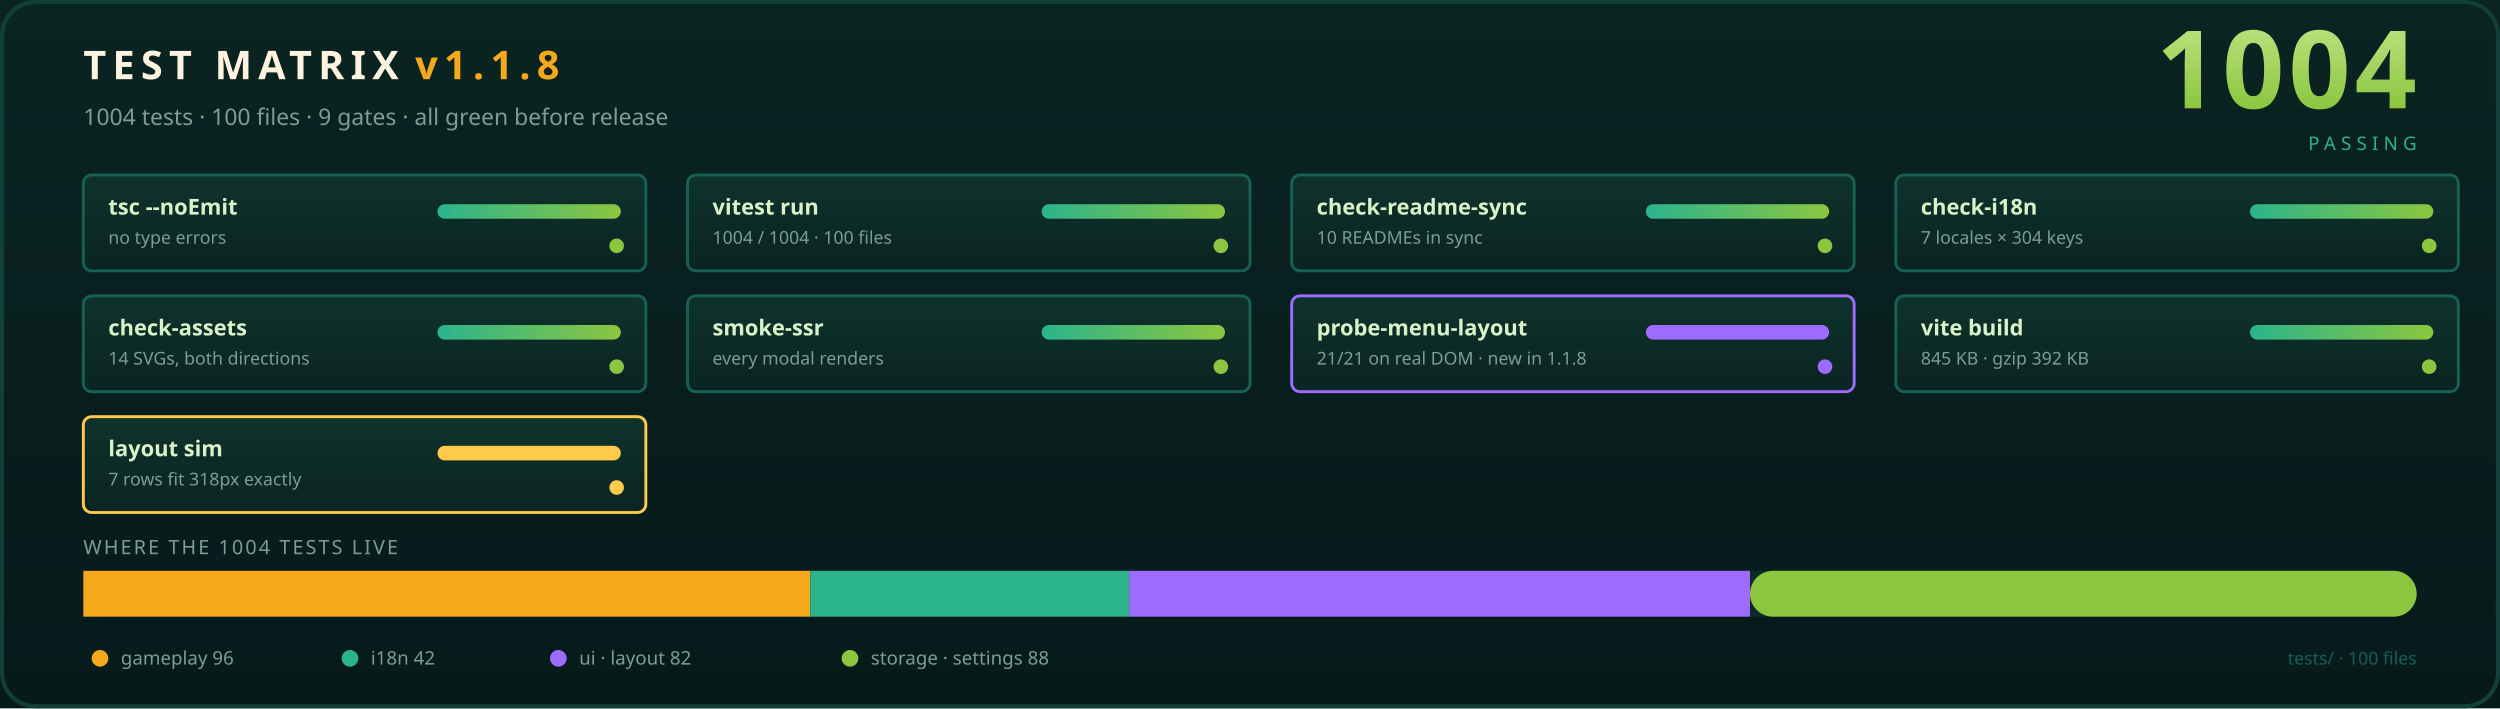
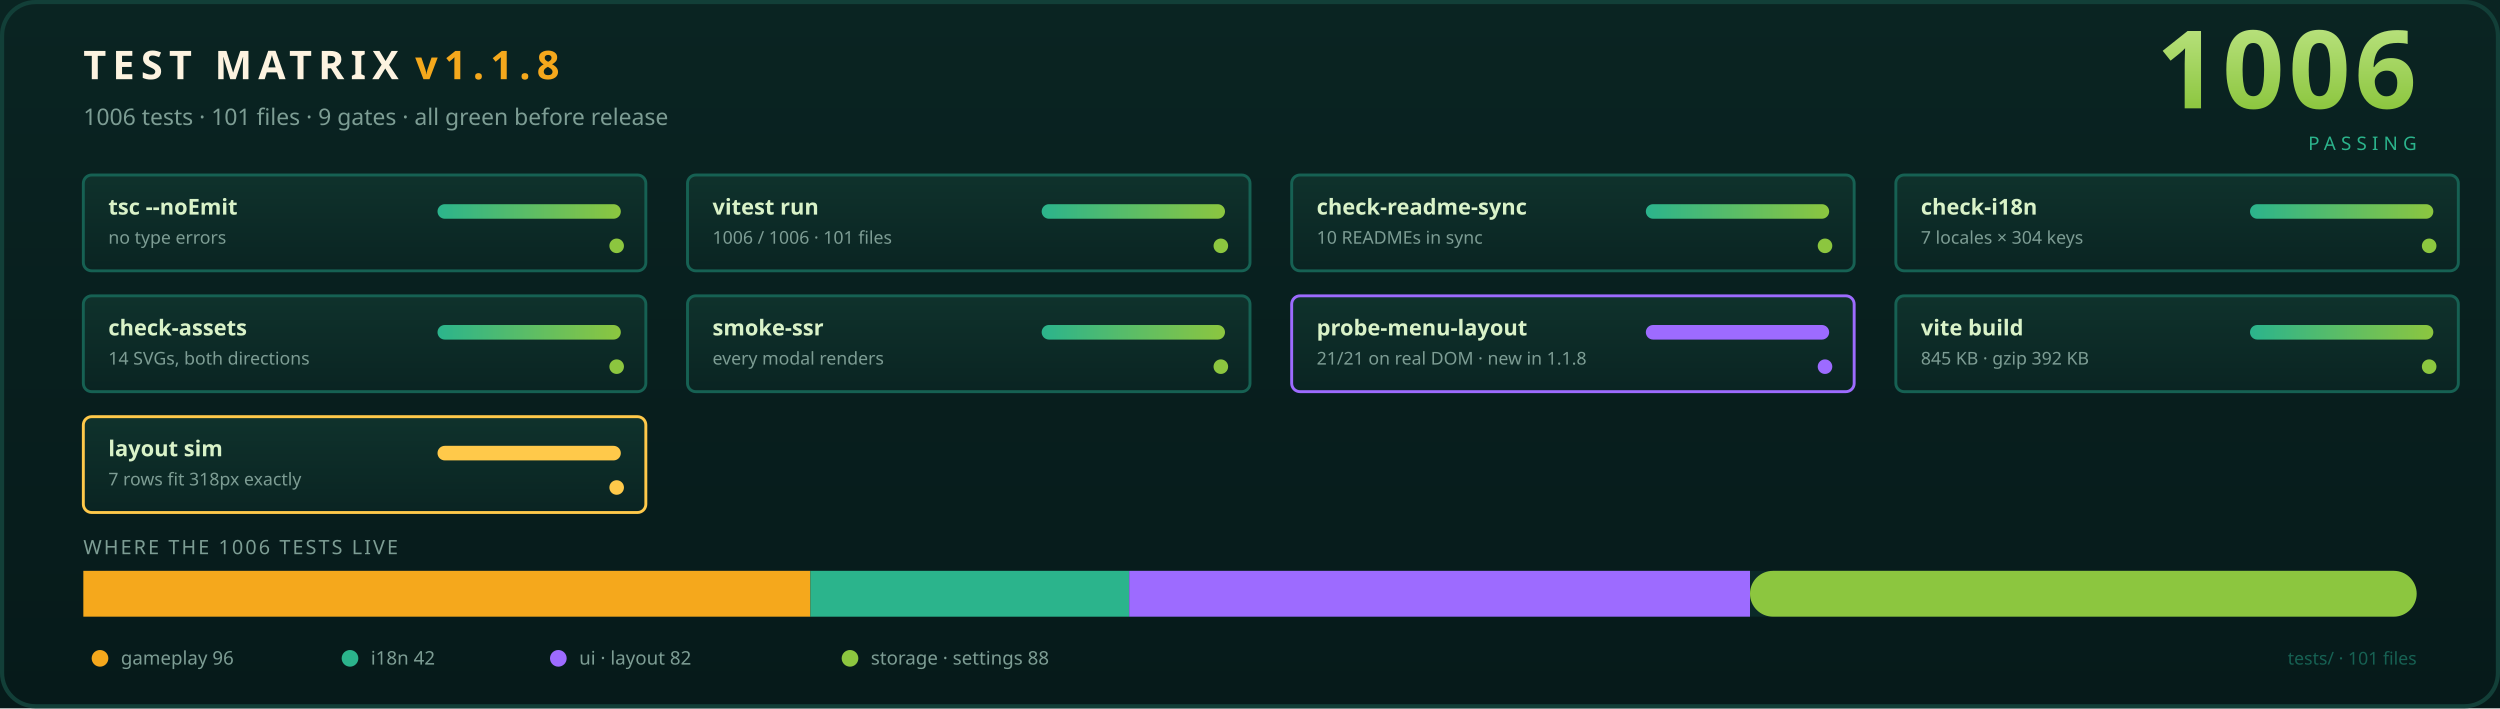
- <svg xmlns="http://www.w3.org/2000/svg" viewBox="0 0 1200 340" role="img" aria-label="Ma trận kiểm thử Lọ Chéo v1.1.8 — 1004 test trên 100 file, 9 cổng kiểm tra, phân bố theo nhóm (hoạt họa SMIL)">
+ <svg xmlns="http://www.w3.org/2000/svg" viewBox="0 0 1200 340" role="img" aria-label="Ma trận kiểm thử Lọ Chéo v1.1.8 — 1006 test trên 101 file, 9 cổng kiểm tra, phân bố theo nhóm (hoạt họa SMIL)">
  <defs>
    <filter id="tm-glow" x="-40%" y="-40%" width="180%" height="180%">
      <feGaussianBlur stdDeviation="4" result="b" />
      <feMerge>
        <feMergeNode in="b" />
        <feMergeNode in="SourceGraphic" />
      </feMerge>
    </filter>
    <linearGradient id="tmBg" x1="0" y1="0" x2="0" y2="1">
      <stop offset="0" stop-color="#0a2422" />
      <stop offset="1" stop-color="#061a1a" />
    </linearGradient>
    <linearGradient id="tmCard" x1="0" y1="0" x2="0" y2="1">
      <stop offset="0" stop-color="#0f322c" />
      <stop offset="1" stop-color="#0a2422" />
    </linearGradient>
    <linearGradient id="tmBar" x1="0" y1="0" x2="1" y2="0">
      <stop offset="0" stop-color="#2bb48c" />
      <stop offset="1" stop-color="#8cc63f" />
    </linearGradient>
    <linearGradient id="tmBig" x1="0" y1="0" x2="0" y2="1">
      <stop offset="0" stop-color="#b6e07a" />
      <stop offset="1" stop-color="#8cc63f" />
    </linearGradient>
  </defs>
  <rect width="1200" height="340" fill="url(#tmBg)" />
  <rect x="1" y="1" width="1198" height="338" rx="16" fill="none" stroke="#123f38" stroke-width="2" />
  <text x="40" y="38" font-family="'Arial Black','Bungee',sans-serif" font-weight="900" font-size="19" letter-spacing="3" fill="#fdf3e0">TEST MATRIX <tspan fill="#f5a81c">v1.1.8</tspan>
  </text>
-   <text x="40" y="60" font-family="system-ui,sans-serif" font-size="11" fill="#7d9d94">1004 tests · 100 files · 9 gates · all green before release</text>
-   <text x="1160" y="52" text-anchor="end" font-family="'Arial Black','Bungee',sans-serif" font-weight="900" font-size="52" fill="url(#tmBig)" letter-spacing="2">1004</text>
+   <text x="40" y="60" font-family="system-ui,sans-serif" font-size="11" fill="#7d9d94">1006 tests · 101 files · 9 gates · all green before release</text>
+   <text x="1160" y="52" text-anchor="end" font-family="'Arial Black','Bungee',sans-serif" font-weight="900" font-size="52" fill="url(#tmBig)" letter-spacing="2">1006</text>
  <text x="1160" y="72" text-anchor="end" font-family="system-ui,sans-serif" font-size="9" letter-spacing="2.5" fill="#2bb48c">PASSING</text>
  <g font-family="system-ui,sans-serif">
    <g transform="translate(40,84)">
      <rect width="270" height="46" rx="4" fill="url(#tmCard)" stroke="#166153" stroke-width="1.4" />
      <text x="12" y="19" font-size="10.5" fill="#d9f2c8" font-weight="700">tsc --noEmit</text>
      <text x="12" y="33" font-size="8.5" fill="#7d9d94">no type errors</text>
      <rect x="170" y="14" width="88" height="7" rx="3.5" fill="#0b2a28" />
      <rect x="170" y="14" width="88" height="7" rx="3.5" fill="url(#tmBar)">
        <animate attributeName="opacity" values="0.6;1;1;0.6" dur="9s" repeatCount="indefinite" />
      </rect>
      <circle cx="256" cy="34" r="3.5" fill="#8cc63f">
        <animate attributeName="opacity" values="1;0.3;1" dur="2.4s" repeatCount="indefinite" />
      </circle>
    </g>
    <g transform="translate(330,84)">
      <rect width="270" height="46" rx="4" fill="url(#tmCard)" stroke="#166153" stroke-width="1.4" />
      <text x="12" y="19" font-size="10.5" fill="#d9f2c8" font-weight="700">vitest run</text>
-       <text x="12" y="33" font-size="8.5" fill="#7d9d94">1004 / 1004 · 100 files</text>
+       <text x="12" y="33" font-size="8.5" fill="#7d9d94">1006 / 1006 · 101 files</text>
      <rect x="170" y="14" width="88" height="7" rx="3.5" fill="#0b2a28" />
      <rect x="170" y="14" width="88" height="7" rx="3.5" fill="url(#tmBar)">
        <animate attributeName="opacity" values="0.6;1;1;0.6" dur="9s" begin="0.6s" repeatCount="indefinite" />
      </rect>
      <circle cx="256" cy="34" r="3.5" fill="#8cc63f">
        <animate attributeName="opacity" values="1;0.3;1" dur="2.4s" begin="0.3s" repeatCount="indefinite" />
      </circle>
    </g>
    <g transform="translate(620,84)">
      <rect width="270" height="46" rx="4" fill="url(#tmCard)" stroke="#166153" stroke-width="1.4" />
      <text x="12" y="19" font-size="10.5" fill="#d9f2c8" font-weight="700">check-readme-sync</text>
      <text x="12" y="33" font-size="8.5" fill="#7d9d94">10 READMEs in sync</text>
      <rect x="170" y="14" width="88" height="7" rx="3.5" fill="#0b2a28" />
      <rect x="170" y="14" width="88" height="7" rx="3.5" fill="url(#tmBar)">
        <animate attributeName="opacity" values="0.6;1;1;0.6" dur="9s" begin="1.2s" repeatCount="indefinite" />
      </rect>
      <circle cx="256" cy="34" r="3.5" fill="#8cc63f">
        <animate attributeName="opacity" values="1;0.3;1" dur="2.4s" begin="0.6s" repeatCount="indefinite" />
      </circle>
    </g>
    <g transform="translate(910,84)">
      <rect width="270" height="46" rx="4" fill="url(#tmCard)" stroke="#166153" stroke-width="1.4" />
      <text x="12" y="19" font-size="10.5" fill="#d9f2c8" font-weight="700">check-i18n</text>
      <text x="12" y="33" font-size="8.5" fill="#7d9d94">7 locales × 304 keys</text>
      <rect x="170" y="14" width="88" height="7" rx="3.5" fill="#0b2a28" />
      <rect x="170" y="14" width="88" height="7" rx="3.5" fill="url(#tmBar)">
        <animate attributeName="opacity" values="0.6;1;1;0.6" dur="9s" begin="1.8s" repeatCount="indefinite" />
      </rect>
      <circle cx="256" cy="34" r="3.5" fill="#8cc63f">
        <animate attributeName="opacity" values="1;0.3;1" dur="2.4s" begin="0.9s" repeatCount="indefinite" />
      </circle>
    </g>
    <g transform="translate(40,142)">
      <rect width="270" height="46" rx="4" fill="url(#tmCard)" stroke="#166153" stroke-width="1.4" />
      <text x="12" y="19" font-size="10.5" fill="#d9f2c8" font-weight="700">check-assets</text>
      <text x="12" y="33" font-size="8.5" fill="#7d9d94">14 SVGs, both directions</text>
      <rect x="170" y="14" width="88" height="7" rx="3.5" fill="#0b2a28" />
      <rect x="170" y="14" width="88" height="7" rx="3.5" fill="url(#tmBar)">
        <animate attributeName="opacity" values="0.6;1;1;0.6" dur="9s" begin="2.4s" repeatCount="indefinite" />
      </rect>
      <circle cx="256" cy="34" r="3.5" fill="#8cc63f">
        <animate attributeName="opacity" values="1;0.3;1" dur="2.4s" begin="1.2s" repeatCount="indefinite" />
      </circle>
    </g>
    <g transform="translate(330,142)">
      <rect width="270" height="46" rx="4" fill="url(#tmCard)" stroke="#166153" stroke-width="1.4" />
      <text x="12" y="19" font-size="10.5" fill="#d9f2c8" font-weight="700">smoke-ssr</text>
      <text x="12" y="33" font-size="8.5" fill="#7d9d94">every modal renders</text>
      <rect x="170" y="14" width="88" height="7" rx="3.5" fill="#0b2a28" />
      <rect x="170" y="14" width="88" height="7" rx="3.5" fill="url(#tmBar)">
        <animate attributeName="opacity" values="0.6;1;1;0.6" dur="9s" begin="3s" repeatCount="indefinite" />
      </rect>
      <circle cx="256" cy="34" r="3.5" fill="#8cc63f">
        <animate attributeName="opacity" values="1;0.3;1" dur="2.4s" begin="1.5s" repeatCount="indefinite" />
      </circle>
    </g>
    <g transform="translate(620,142)">
      <rect width="270" height="46" rx="4" fill="url(#tmCard)" stroke="#9d6bff" stroke-width="1.4" />
      <text x="12" y="19" font-size="10.5" fill="#d9f2c8" font-weight="700">probe-menu-layout</text>
      <text x="12" y="33" font-size="8.5" fill="#7d9d94">21/21 on real DOM · new in 1.1.8</text>
      <rect x="170" y="14" width="88" height="7" rx="3.5" fill="#0b2a28" />
      <rect x="170" y="14" width="88" height="7" rx="3.5" fill="#9d6bff" />
      <circle cx="256" cy="34" r="3.5" fill="#9d6bff">
        <animate attributeName="opacity" values="1;0.3;1" dur="2.4s" begin="1.8s" repeatCount="indefinite" />
      </circle>
    </g>
    <g transform="translate(910,142)">
      <rect width="270" height="46" rx="4" fill="url(#tmCard)" stroke="#166153" stroke-width="1.4" />
      <text x="12" y="19" font-size="10.5" fill="#d9f2c8" font-weight="700">vite build</text>
      <text x="12" y="33" font-size="8.5" fill="#7d9d94">845 KB · gzip 392 KB</text>
      <rect x="170" y="14" width="88" height="7" rx="3.5" fill="#0b2a28" />
      <rect x="170" y="14" width="88" height="7" rx="3.5" fill="url(#tmBar)">
        <animate attributeName="opacity" values="0.6;1;1;0.6" dur="9s" begin="4.2s" repeatCount="indefinite" />
      </rect>
      <circle cx="256" cy="34" r="3.5" fill="#8cc63f">
        <animate attributeName="opacity" values="1;0.3;1" dur="2.4s" begin="2.1s" repeatCount="indefinite" />
      </circle>
    </g>
    <g transform="translate(40,200)">
      <rect width="270" height="46" rx="4" fill="url(#tmCard)" stroke="#ffc94a" stroke-width="1.4" />
      <text x="12" y="19" font-size="10.5" fill="#d9f2c8" font-weight="700">layout sim</text>
      <text x="12" y="33" font-size="8.5" fill="#7d9d94">7 rows fit 318px exactly</text>
      <rect x="170" y="14" width="88" height="7" rx="3.5" fill="#0b2a28" />
      <rect x="170" y="14" width="88" height="7" rx="3.5" fill="#ffc94a" />
      <circle cx="256" cy="34" r="3.5" fill="#ffc94a">
        <animate attributeName="opacity" values="1;0.3;1" dur="2.4s" begin="2.4s" repeatCount="indefinite" />
      </circle>
    </g>
  </g>
-   <text x="40" y="266" font-family="system-ui,sans-serif" font-size="9.5" letter-spacing="1" fill="#7d9d94">WHERE THE 1004 TESTS LIVE</text>
+   <text x="40" y="266" font-family="system-ui,sans-serif" font-size="9.5" letter-spacing="1" fill="#7d9d94">WHERE THE 1006 TESTS LIVE</text>
  <g transform="translate(40,274)">
    <rect width="1120" height="22" rx="11" fill="#0b2a28" />
    <rect x="0" y="0" width="349" height="22" fill="#f5a81c">
      <animate attributeName="opacity" values="0.55;1;1;0.55" dur="9s" begin="0s" repeatCount="indefinite" />
    </rect>
    <rect x="349" y="0" width="153" height="22" fill="#2bb48c">
      <animate attributeName="opacity" values="0.55;1;1;0.55" dur="9s" begin="0.8s" repeatCount="indefinite" />
    </rect>
    <rect x="502" y="0" width="298" height="22" fill="#9d6bff">
      <animate attributeName="opacity" values="0.55;1;1;0.55" dur="9s" begin="1.6s" repeatCount="indefinite" />
    </rect>
    <rect x="800" y="0" width="320" height="22" rx="11" fill="#8cc63f">
      <animate attributeName="opacity" values="0.55;1;1;0.55" dur="9s" begin="2.4s" repeatCount="indefinite" />
    </rect>
  </g>
  <g font-family="system-ui,sans-serif" font-size="9" fill="#7d9d94">
    <circle cx="48" cy="316" r="4" fill="#f5a81c" />
    <text x="58" y="319">gameplay 96</text>
    <circle cx="168" cy="316" r="4" fill="#2bb48c" />
    <text x="178" y="319">i18n 42</text>
    <circle cx="268" cy="316" r="4" fill="#9d6bff" />
    <text x="278" y="319">ui · layout 82</text>
    <circle cx="408" cy="316" r="4" fill="#8cc63f" />
    <text x="418" y="319">storage · settings 88</text>
  </g>
-   <text x="1160" y="319" text-anchor="end" font-family="system-ui,sans-serif" font-size="8.5" fill="#166153">tests/ · 100 files</text>
+   <text x="1160" y="319" text-anchor="end" font-family="system-ui,sans-serif" font-size="8.5" fill="#166153">tests/ · 101 files</text>
</svg>
